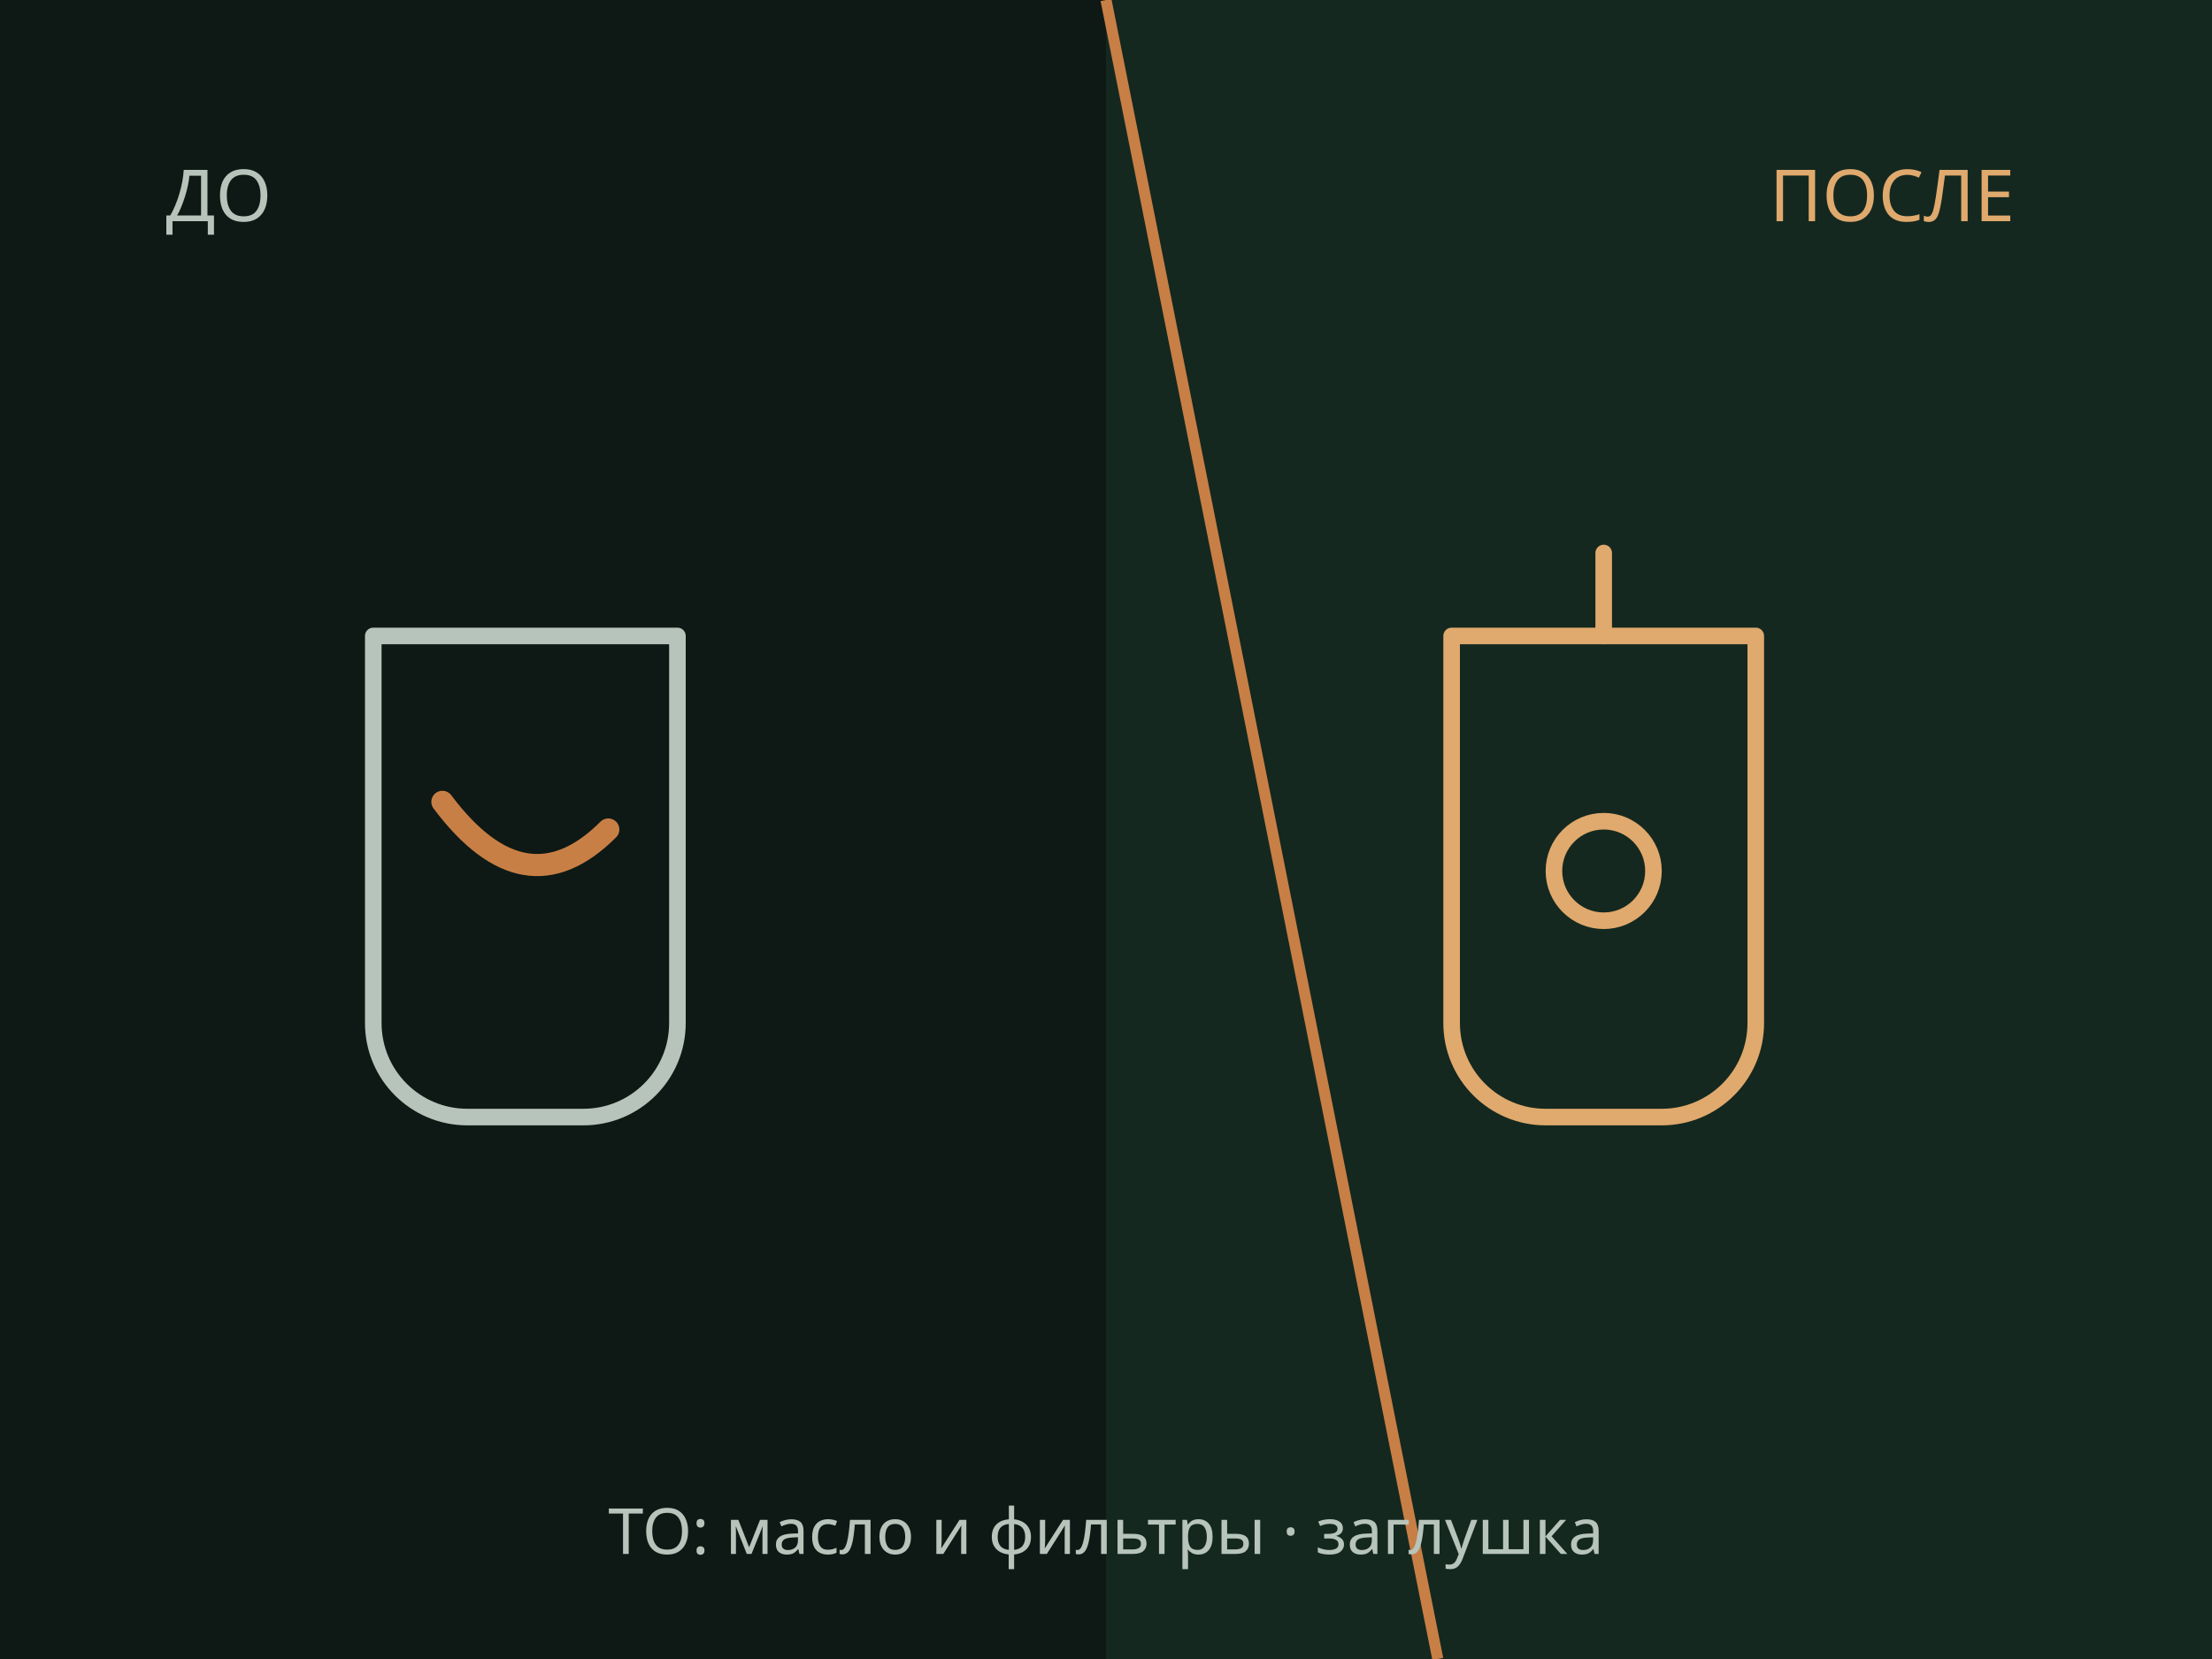
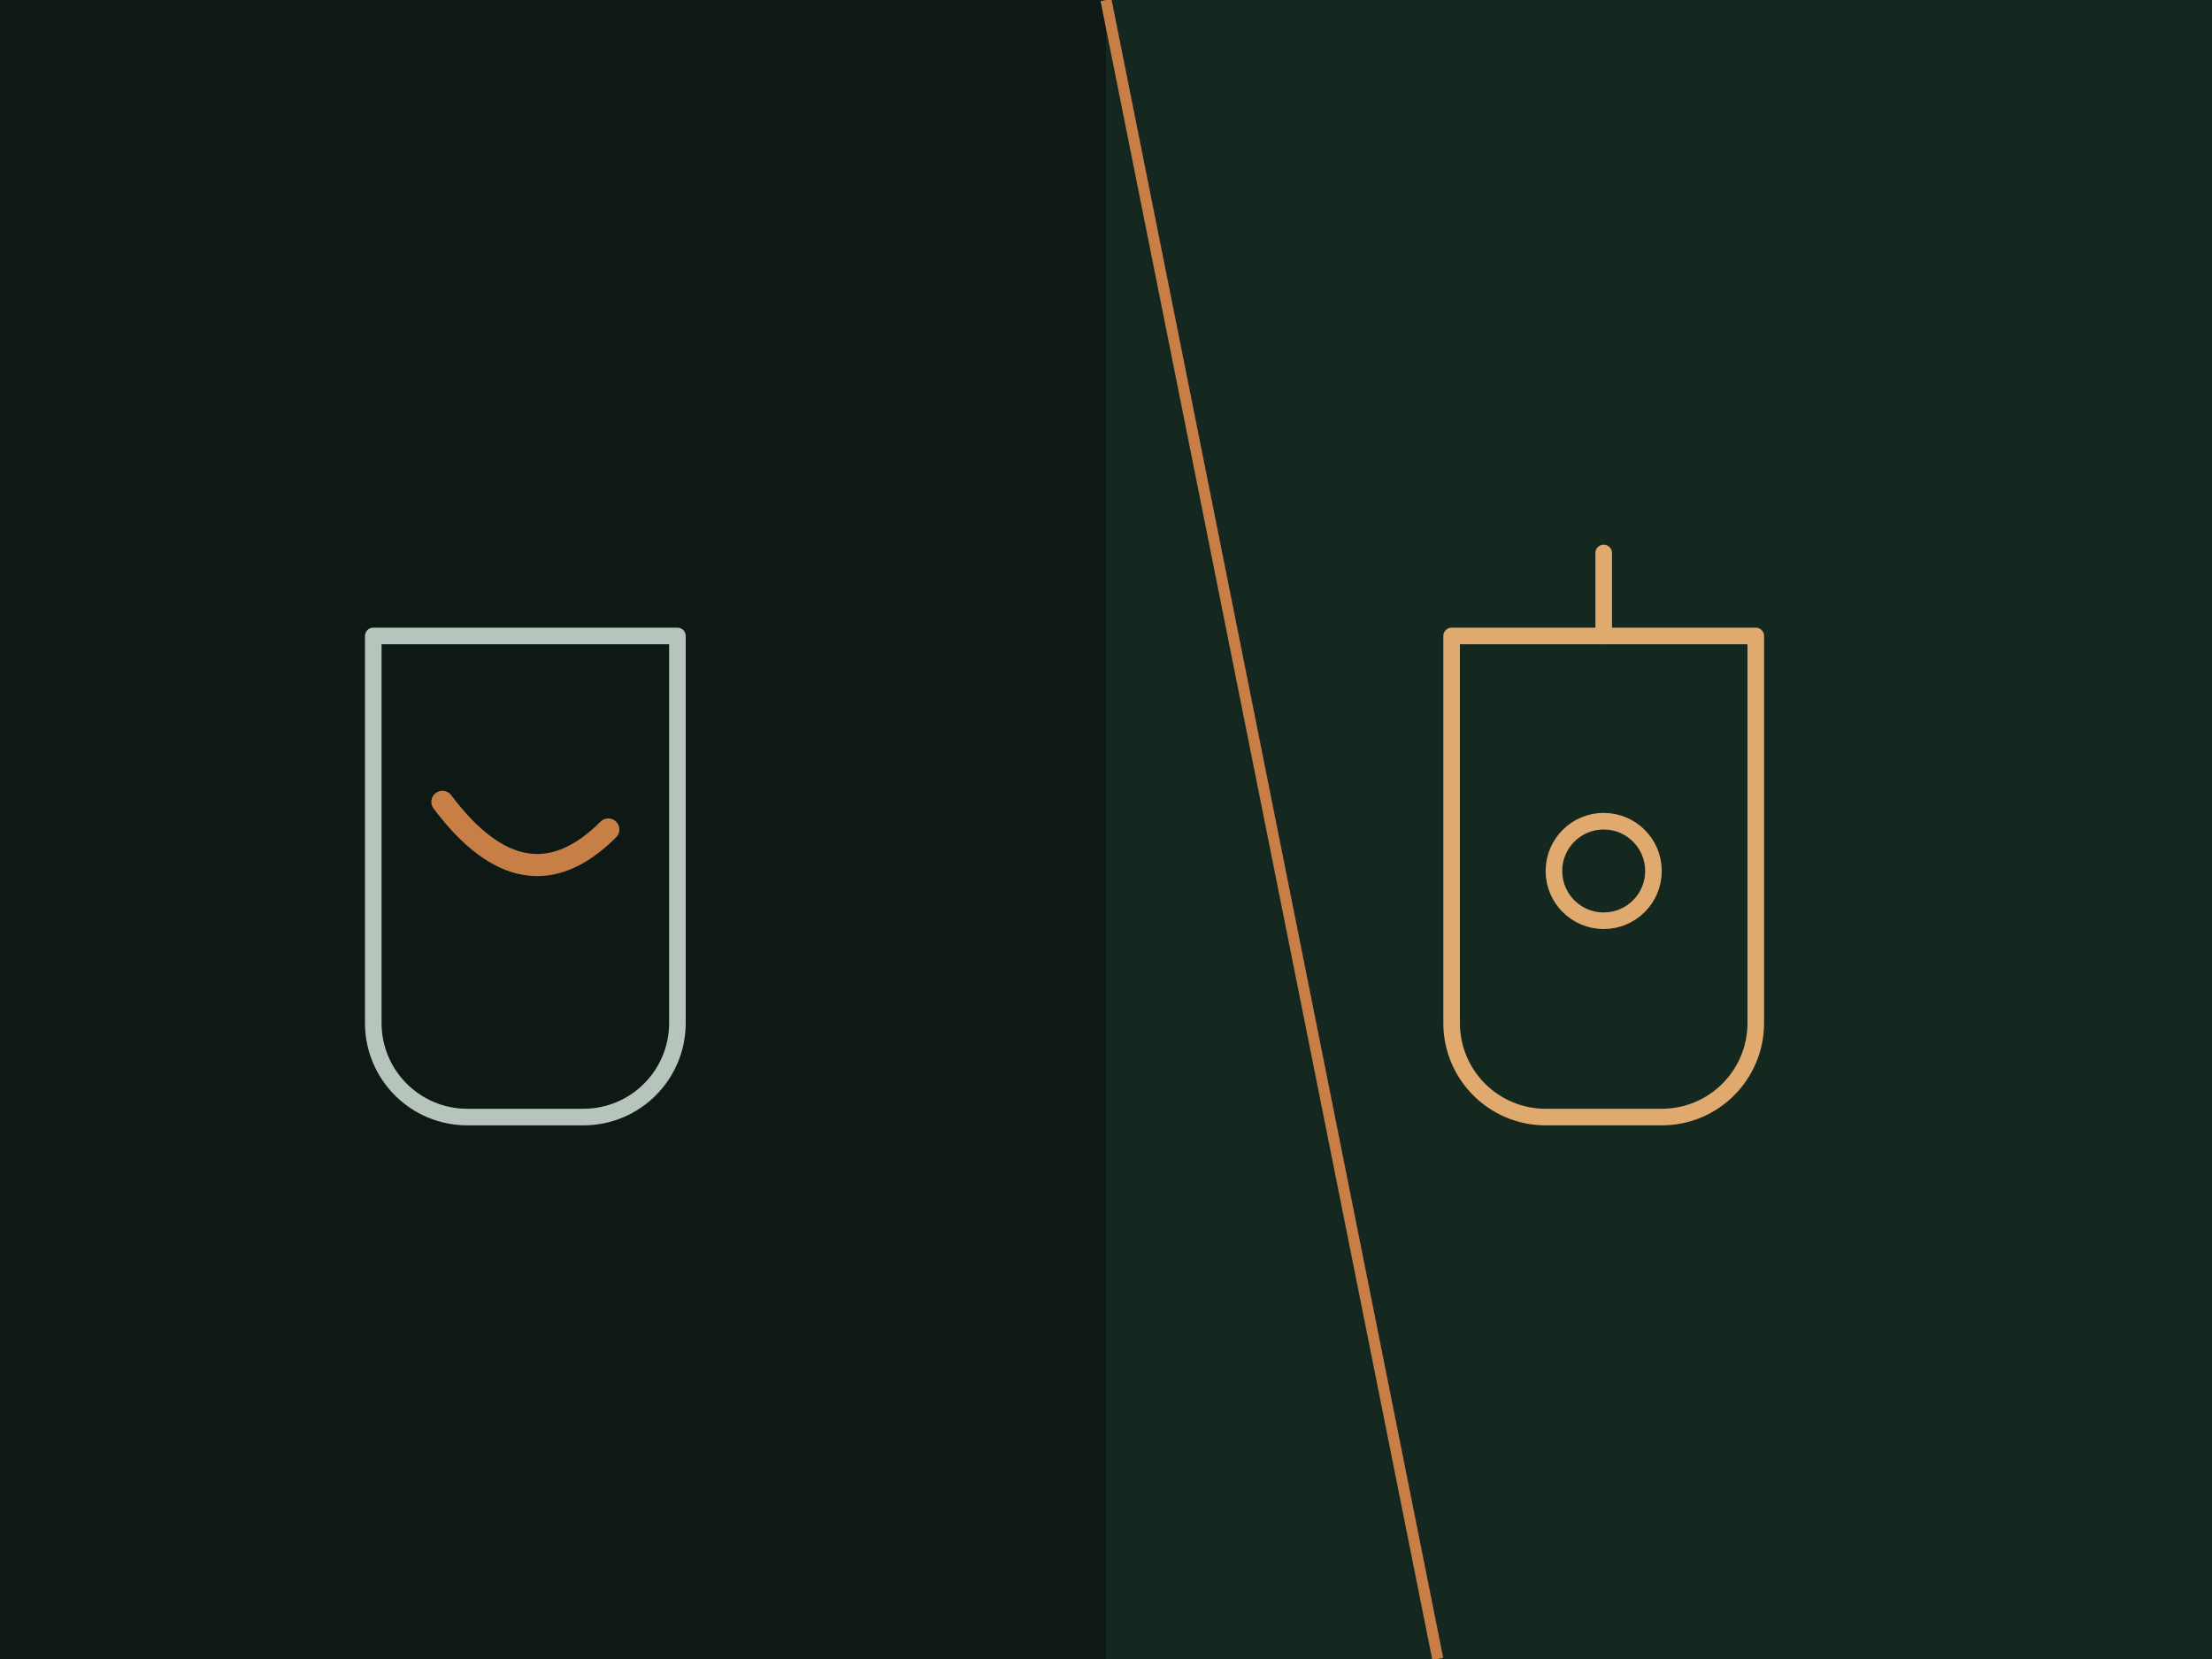
<svg xmlns="http://www.w3.org/2000/svg" viewBox="0 0 800 600" role="img">
  <rect width="800" height="600" fill="#14281F" />
  <path d="M0 0h400v600H0z" fill="#0B1410" opacity=".72" />
  <path d="M400 0l120 600" stroke="#C87F45" stroke-width="4" fill="none" />
  <g fill="none" stroke="#B7C4BB" stroke-width="6" stroke-linecap="round" stroke-linejoin="round" transform="translate(0,0)">
    <path d="M135 230h110v140a34 34 0 0 1-34 34h-42a34 34 0 0 1-34-34z" />
    <path d="M160 290q30 40 60 10" stroke="#C87F45" stroke-width="8" />
  </g>
  <g fill="none" stroke="#4E9E74" stroke-width="6" stroke-linecap="round" stroke-linejoin="round">
    <path d="M525 230h110v140a34 34 0 0 1-34 34h-42a34 34 0 0 1-34-34z" stroke="#E0A96D" />
    <circle cx="580" cy="315" r="18" stroke="#E0A96D" />
    <path d="M580 200v30" stroke="#E0A96D" />
  </g>
-   <g font-family="sans-serif" font-size="26" fill="#B7C4BB">
-     <text x="60" y="80">ДО</text>
-   </g>
-   <g font-family="sans-serif" font-size="26" fill="#E0A96D">
-     <text x="640" y="80">ПОСЛЕ</text>
-   </g>
-   <g fill="#B7C4BB" font-family="sans-serif" font-size="23">
-     <text x="400" y="562" text-anchor="middle">ТО: масло и фильтры · заглушка</text>
-   </g>
</svg>
